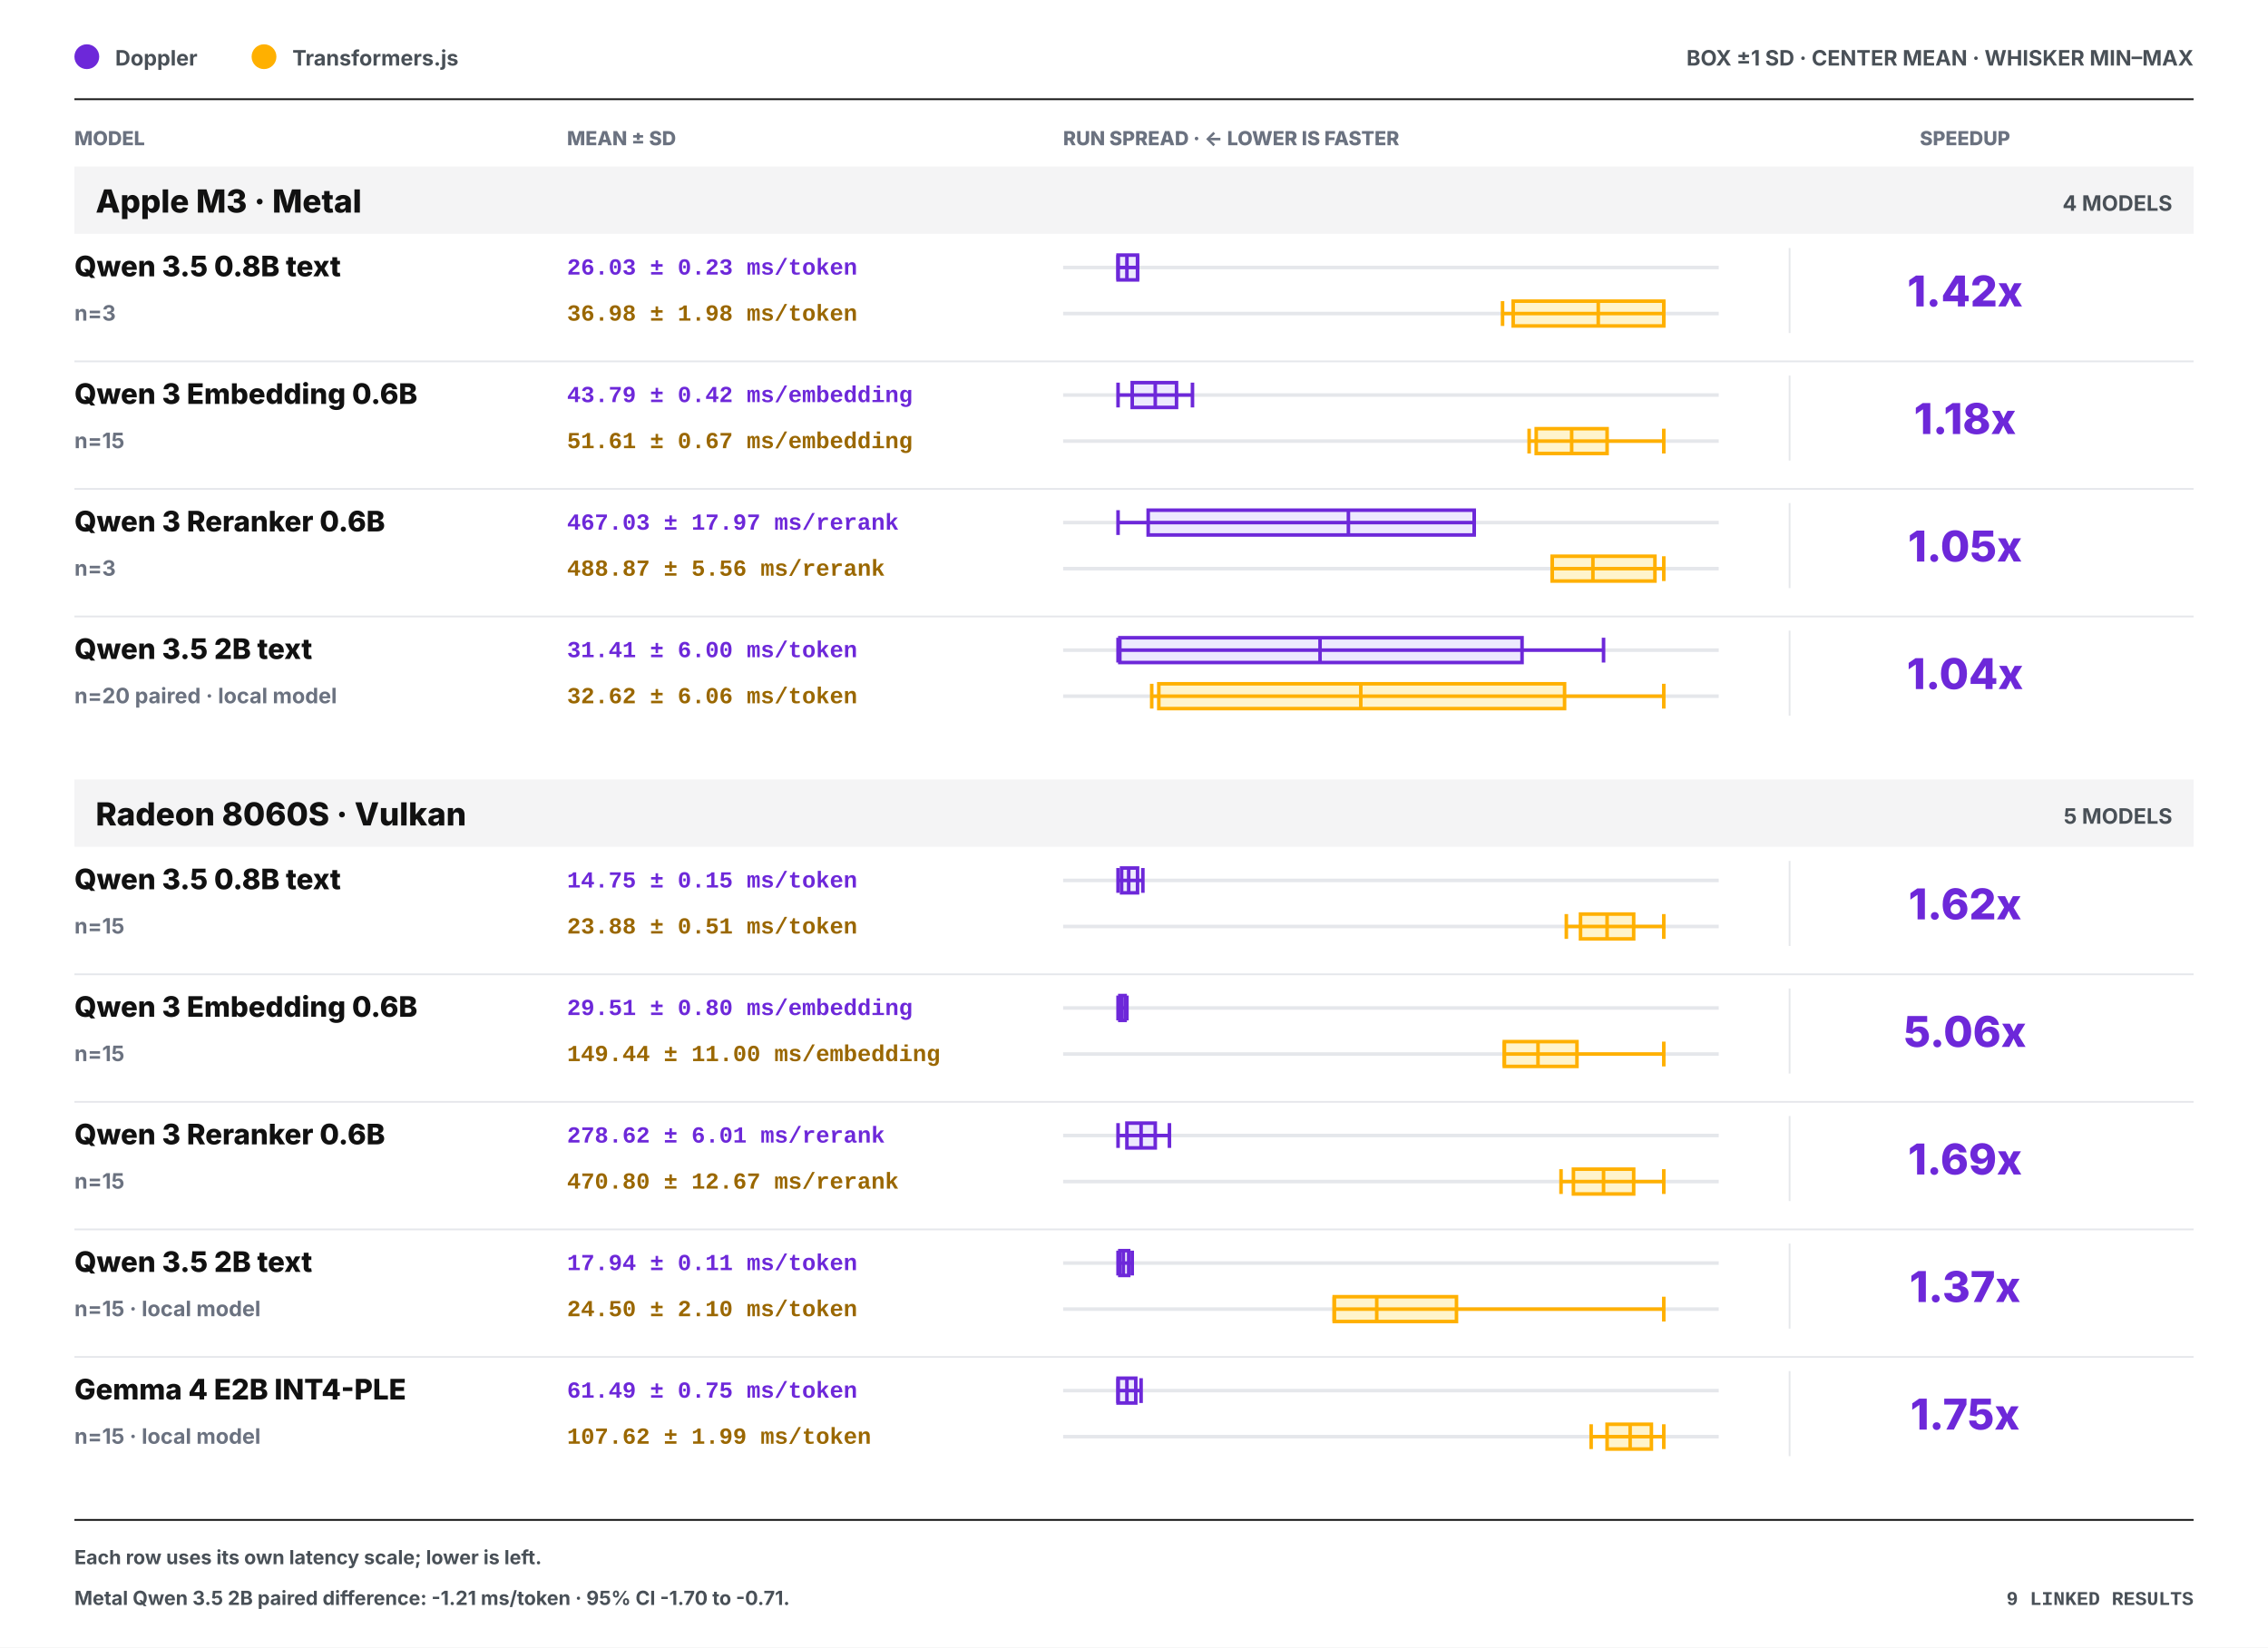
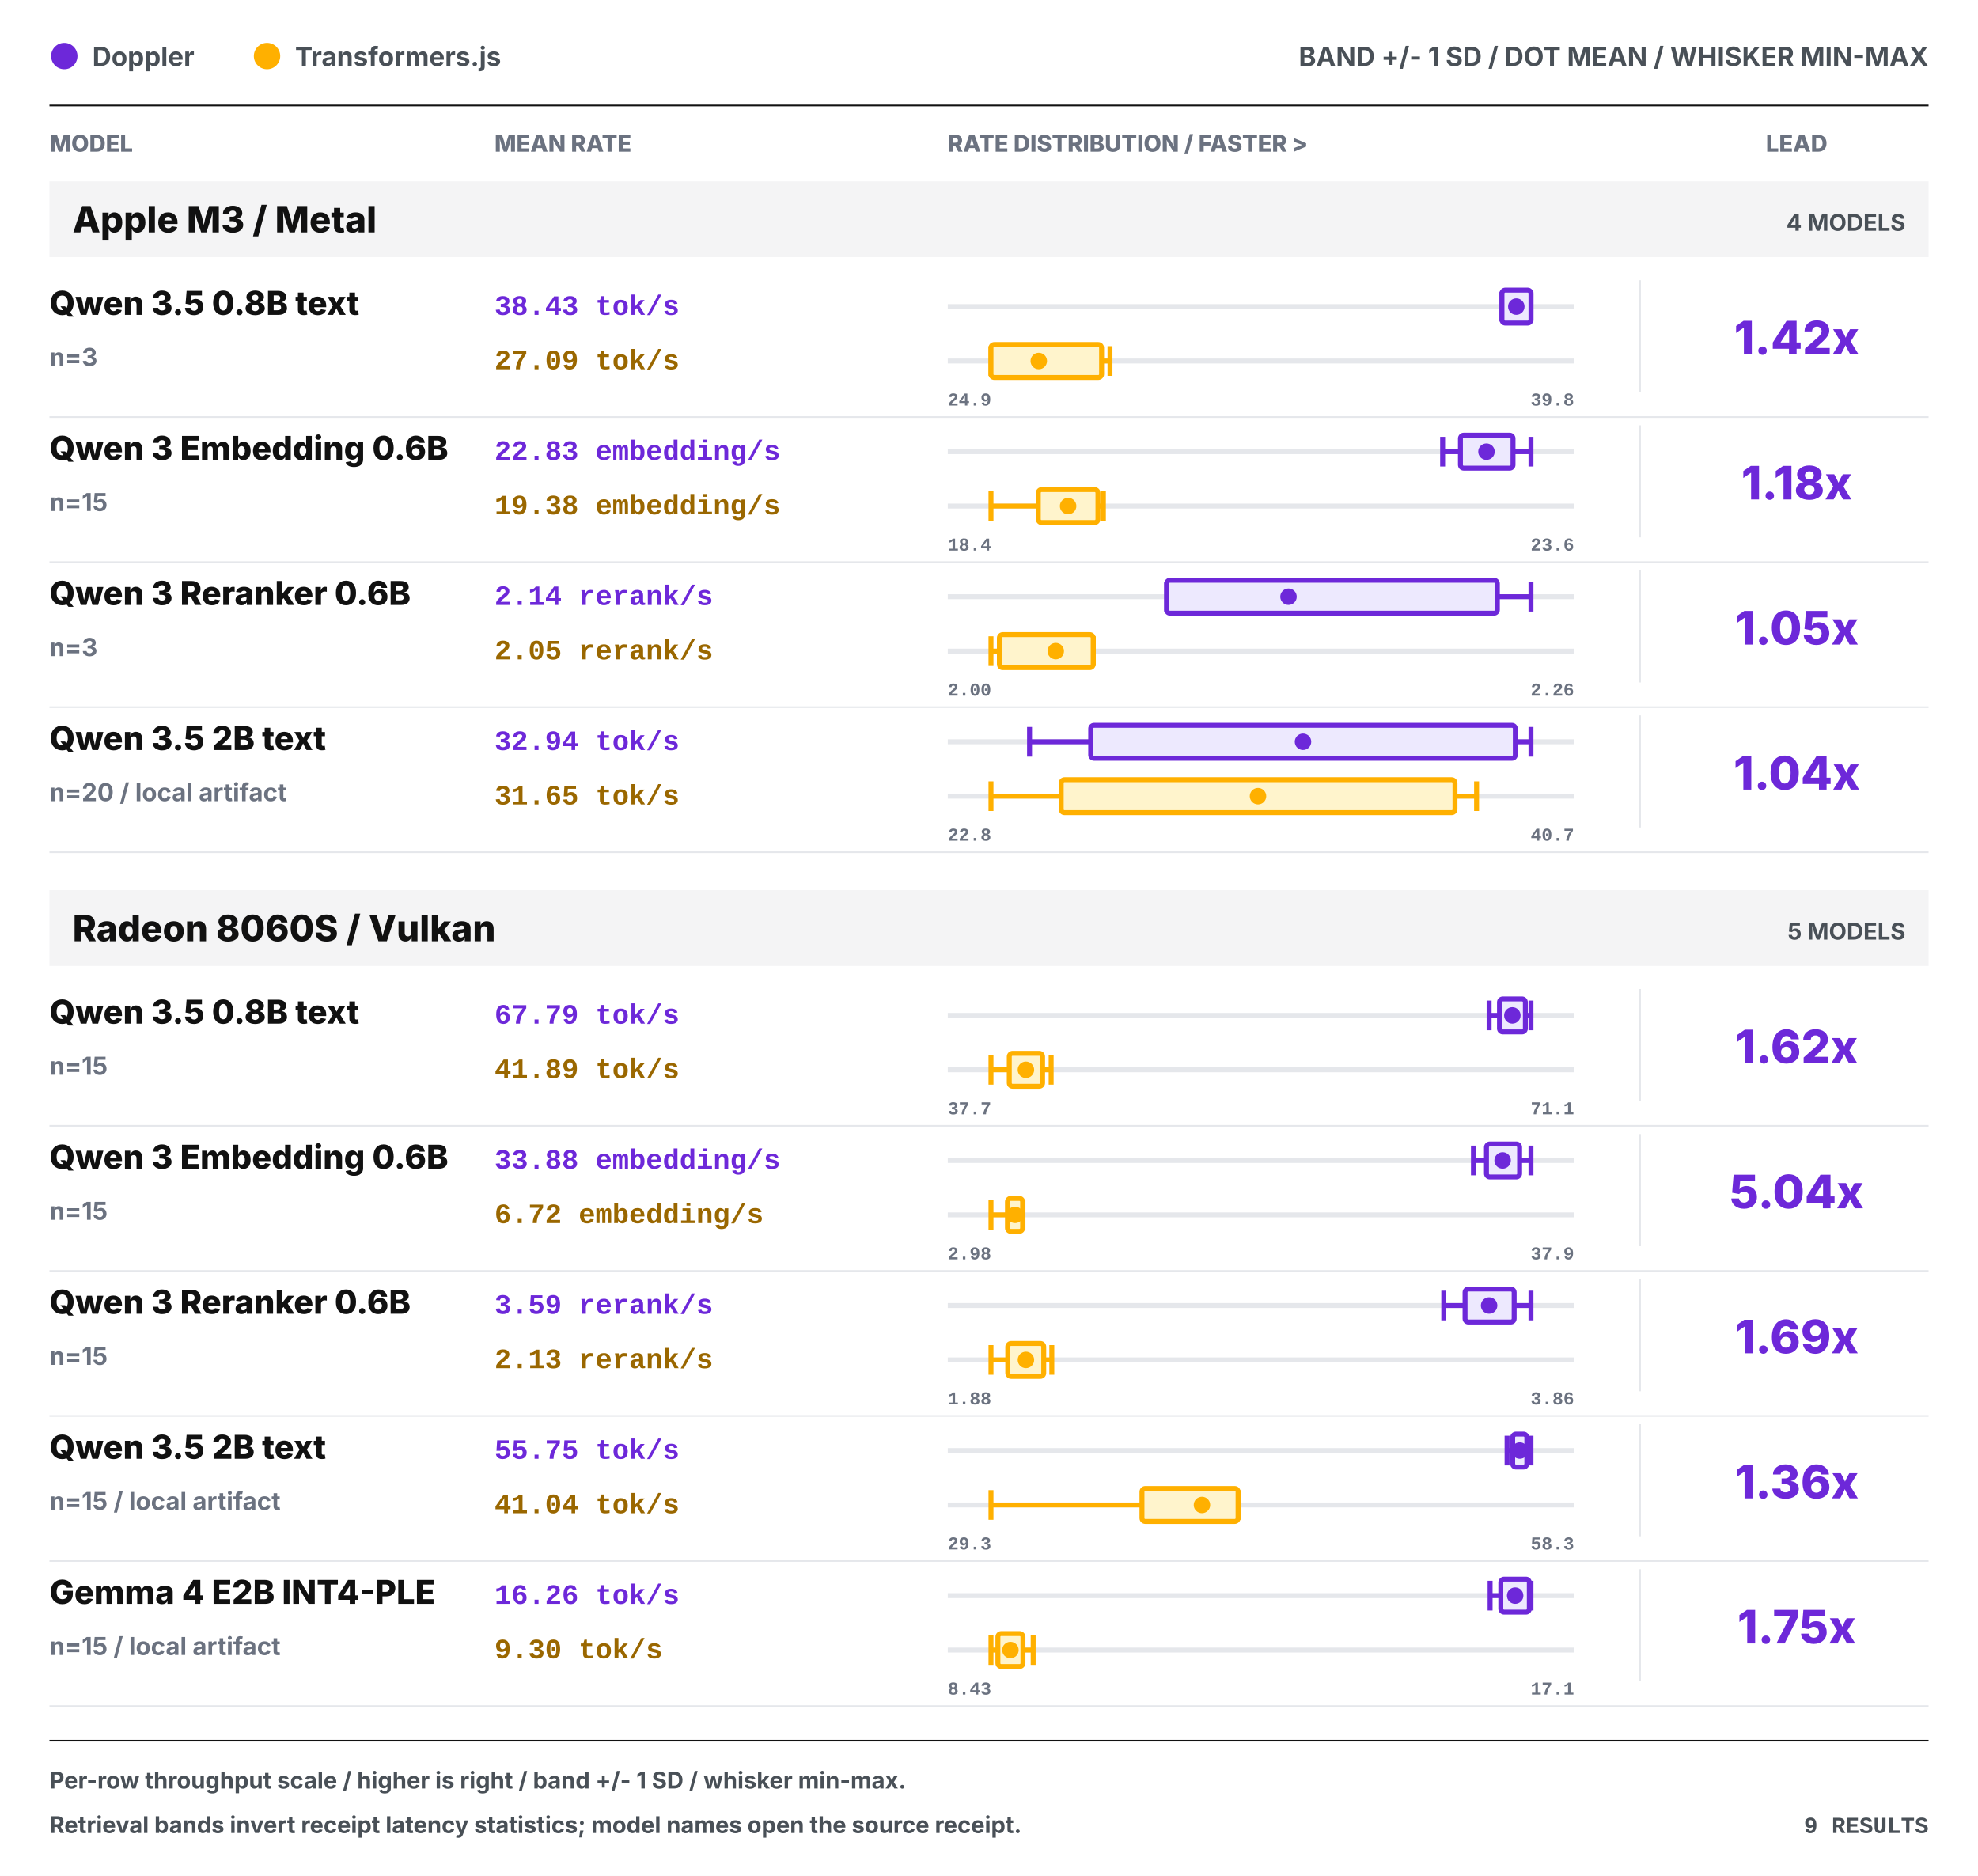
- <svg xmlns="http://www.w3.org/2000/svg" width="1280" height="930" viewBox="0 0 1280 930" role="img" aria-labelledby="title desc">
+ <svg xmlns="http://www.w3.org/2000/svg" width="1200" height="1138" viewBox="0 0 1200 1138" role="img" aria-labelledby="title desc">
  <defs>
    <style>
-     text{fill:#111;font-family:Inter,"Segoe UI","Helvetica Neue",Arial,sans-serif;letter-spacing:0}.mono{font-family:SFMono-Regular,Menlo,Consolas,"Liberation Mono",monospace}.legend{font-size:12px;font-weight:750;fill:#495057}.column{font-size:11px;font-weight:800;fill:#6b7280}.section{font-size:18px;font-weight:800}.section-detail{font-size:12px;font-weight:750;fill:#495057}.model{font-size:16px;font-weight:800}.detail{font-size:12px;font-weight:650;fill:#6b7280}.dv,.tv{font-size:13px;font-weight:800}.dv{fill:#6d28d9}.tv{fill:#9a6700}.ratio{font-size:24px;font-weight:800;fill:#6d28d9}.footer{font-size:11px;font-weight:650;fill:#495057}.band{fill:#f4f4f5}.row{stroke:#e5e7eb}.axis{stroke:#e5e7eb;stroke-width:2}.divider{stroke:#e5e7eb}.d-box{fill:#ede9fe;stroke:#6d28d9;stroke-width:2}.t-box{fill:#fff4cc;stroke:#ffb000;stroke-width:2}.d-mark{fill:none;stroke:#6d28d9;stroke-width:2}.t-mark{fill:none;stroke:#ffb000;stroke-width:2}
+     text{fill:#111;font-family:Inter,"Segoe UI","Helvetica Neue",Arial,sans-serif;letter-spacing:0}.mono{font-family:SFMono-Regular,Menlo,Consolas,"Liberation Mono",monospace}.legend{font-size:16px;font-weight:750;fill:#495057}.column{font-size:14px;font-weight:800;fill:#6b7280}.section{font-size:22px;font-weight:800}.section-detail{font-size:14px;font-weight:750;fill:#495057}.model{font-size:20px;font-weight:800}.detail{font-size:15px;font-weight:650;fill:#6b7280}.dv,.tv{font-size:17px;font-weight:800}.dv{fill:#6d28d9}.tv{fill:#9a6700}.ratio{font-size:28px;font-weight:800;fill:#6d28d9}.footer{font-size:14px;font-weight:650;fill:#495057}.scale{font-size:11px;font-weight:650;fill:#6b7280}.band{fill:#f4f4f5}.row{stroke:#e5e7eb}.axis{stroke:#e5e7eb;stroke-width:3}.divider{stroke:#e5e7eb}.d-box{fill:#ede9fe;stroke:#6d28d9;stroke-width:3}.t-box{fill:#fff4cc;stroke:#ffb000;stroke-width:3}.d-mark{fill:none;stroke:#6d28d9;stroke-width:3}.t-mark{fill:none;stroke:#ffb000;stroke-width:3}.d-dot{fill:#6d28d9}.t-dot{fill:#ffb000}.receipt:hover{text-decoration:underline}
  </style>
  </defs>
-   <rect width="1280" height="930" fill="#fff" />
-   <circle cx="49" cy="32" r="7" fill="#6d28d9" />
-   <text x="65" y="37" class="legend">Doppler</text>
-   <circle cx="149" cy="32" r="7" fill="#ffb000" />
-   <text x="165" y="37" class="legend">Transformers.js</text>
-   <text x="1238" y="37" text-anchor="end" class="legend">BOX ±1 SD · CENTER MEAN · WHISKER MIN–MAX</text>
-   <path d="M42 56H1238" stroke="#111" />
-   <text x="42" y="82" class="column">MODEL</text>
-   <text x="320" y="82" class="column">MEAN ± SD</text>
-   <text x="600" y="82" class="column">RUN SPREAD · ← LOWER IS FASTER</text>
-   <text x="1109" y="82" text-anchor="middle" class="column">SPEEDUP</text>
-   <rect x="42" y="94" width="1196" height="38" class="band" />
-   <text x="54" y="120" class="section">Apple M3 · Metal</text>
-   <text x="1226" y="119" text-anchor="end" class="section-detail">4 MODELS</text>
-   <text x="42" y="156" class="model">Qwen 3.5 0.8B text</text>
-   <text x="42" y="181" class="detail">n=3</text>
-   <text x="320" y="155" class="dv mono">26.03 ± 0.23 ms/token</text>
-   <text x="320" y="181" class="tv mono">36.98 ± 1.98 ms/token</text>
-   <path d="M600 151H970" class="axis" />
-   <rect x="631" y="144" width="11" height="14" class="d-box" />
-   <path d="M631 151H642M642 144v14M631 144v14M636 144v14" class="d-mark" />
-   <path d="M600 177H970" class="axis" />
-   <rect x="854" y="170" width="85" height="14" class="t-box" />
-   <path d="M848 177H939M939 170v14M848 170v14M902 170v14" class="t-mark" />
-   <path d="M1010 140V188" class="divider" />
-   <text x="1109" y="173" text-anchor="middle" class="ratio">1.42x</text>
-   <path d="M42 204H1238" class="row" />
-   <text x="42" y="228" class="model">Qwen 3 Embedding 0.6B</text>
-   <text x="42" y="253" class="detail">n=15</text>
-   <text x="320" y="227" class="dv mono">43.79 ± 0.42 ms/embedding</text>
-   <text x="320" y="253" class="tv mono">51.61 ± 0.67 ms/embedding</text>
-   <path d="M600 223H970" class="axis" />
-   <rect x="639" y="216" width="25" height="14" class="d-box" />
-   <path d="M631 223H673M673 216v14M631 216v14M652 216v14" class="d-mark" />
-   <path d="M600 249H970" class="axis" />
-   <rect x="867" y="242" width="40" height="14" class="t-box" />
-   <path d="M863 249H939M939 242v14M863 242v14M887 242v14" class="t-mark" />
-   <path d="M1010 212V260" class="divider" />
-   <text x="1109" y="245" text-anchor="middle" class="ratio">1.18x</text>
-   <path d="M42 276H1238" class="row" />
-   <text x="42" y="300" class="model">Qwen 3 Reranker 0.6B</text>
-   <text x="42" y="325" class="detail">n=3</text>
-   <text x="320" y="299" class="dv mono">467.03 ± 17.97 ms/rerank</text>
-   <text x="320" y="325" class="tv mono">488.87 ± 5.56 ms/rerank</text>
-   <path d="M600 295H970" class="axis" />
-   <rect x="648" y="288" width="184" height="14" class="d-box" />
-   <path d="M631 295H832M832 288v14M631 288v14M761 288v14" class="d-mark" />
-   <path d="M600 321H970" class="axis" />
-   <rect x="876" y="314" width="58" height="14" class="t-box" />
-   <path d="M876 321H939M939 314v14M876 314v14M899 314v14" class="t-mark" />
-   <path d="M1010 284V332" class="divider" />
-   <text x="1109" y="317" text-anchor="middle" class="ratio">1.05x</text>
-   <path d="M42 348H1238" class="row" />
-   <text x="42" y="372" class="model">Qwen 3.5 2B text</text>
-   <text x="42" y="397" class="detail">n=20 paired · local model</text>
-   <text x="320" y="371" class="dv mono">31.41 ± 6.00 ms/token</text>
-   <text x="320" y="397" class="tv mono">32.62 ± 6.06 ms/token</text>
-   <path d="M600 367H970" class="axis" />
-   <rect x="632" y="360" width="227" height="14" class="d-box" />
-   <path d="M631 367H905M905 360v14M631 360v14M745 360v14" class="d-mark" />
-   <path d="M600 393H970" class="axis" />
-   <rect x="654" y="386" width="229" height="14" class="t-box" />
-   <path d="M650 393H939M939 386v14M650 386v14M768 386v14" class="t-mark" />
-   <path d="M1010 356V404" class="divider" />
-   <text x="1109" y="389" text-anchor="middle" class="ratio">1.04x</text>
-   <rect x="42" y="440" width="1196" height="38" class="band" />
-   <text x="54" y="466" class="section">Radeon 8060S · Vulkan</text>
-   <text x="1226" y="465" text-anchor="end" class="section-detail">5 MODELS</text>
-   <text x="42" y="502" class="model">Qwen 3.5 0.8B text</text>
-   <text x="42" y="527" class="detail">n=15</text>
-   <text x="320" y="501" class="dv mono">14.75 ± 0.15 ms/token</text>
-   <text x="320" y="527" class="tv mono">23.88 ± 0.51 ms/token</text>
-   <path d="M600 497H970" class="axis" />
-   <rect x="633" y="490" width="9" height="14" class="d-box" />
-   <path d="M631 497H645M645 490v14M631 490v14M637 490v14" class="d-mark" />
-   <path d="M600 523H970" class="axis" />
-   <rect x="892" y="516" width="30" height="14" class="t-box" />
-   <path d="M884 523H939M939 516v14M884 516v14M907 516v14" class="t-mark" />
-   <path d="M1010 486V534" class="divider" />
-   <text x="1109" y="519" text-anchor="middle" class="ratio">1.62x</text>
-   <path d="M42 550H1238" class="row" />
-   <text x="42" y="574" class="model">Qwen 3 Embedding 0.6B</text>
-   <text x="42" y="599" class="detail">n=15</text>
-   <text x="320" y="573" class="dv mono">29.51 ± 0.80 ms/embedding</text>
-   <text x="320" y="599" class="tv mono">149.44 ± 11.00 ms/embedding</text>
-   <path d="M600 569H970" class="axis" />
-   <rect x="632" y="562" width="3" height="14" class="d-box" />
-   <path d="M631 569H636M636 562v14M631 562v14M633 562v14" class="d-mark" />
-   <path d="M600 595H970" class="axis" />
-   <rect x="849" y="588" width="41" height="14" class="t-box" />
-   <path d="M849 595H939M939 588v14M849 588v14M868 588v14" class="t-mark" />
-   <path d="M1010 558V606" class="divider" />
-   <text x="1109" y="591" text-anchor="middle" class="ratio">5.06x</text>
-   <path d="M42 622H1238" class="row" />
-   <text x="42" y="646" class="model">Qwen 3 Reranker 0.6B</text>
-   <text x="42" y="671" class="detail">n=15</text>
-   <text x="320" y="645" class="dv mono">278.62 ± 6.01 ms/rerank</text>
-   <text x="320" y="671" class="tv mono">470.80 ± 12.67 ms/rerank</text>
-   <path d="M600 641H970" class="axis" />
-   <rect x="636" y="634" width="16" height="14" class="d-box" />
-   <path d="M631 641H660M660 634v14M631 634v14M644 634v14" class="d-mark" />
-   <path d="M600 667H970" class="axis" />
-   <rect x="888" y="660" width="34" height="14" class="t-box" />
-   <path d="M881 667H939M939 660v14M881 660v14M905 660v14" class="t-mark" />
-   <path d="M1010 630V678" class="divider" />
-   <text x="1109" y="663" text-anchor="middle" class="ratio">1.69x</text>
-   <path d="M42 694H1238" class="row" />
-   <text x="42" y="718" class="model">Qwen 3.5 2B text</text>
-   <text x="42" y="743" class="detail">n=15 · local model</text>
-   <text x="320" y="717" class="dv mono">17.94 ± 0.11 ms/token</text>
-   <text x="320" y="743" class="tv mono">24.50 ± 2.10 ms/token</text>
-   <path d="M600 713H970" class="axis" />
-   <rect x="632" y="706" width="5" height="14" class="d-box" />
-   <path d="M631 713H639M639 706v14M631 706v14M634 706v14" class="d-mark" />
-   <path d="M600 739H970" class="axis" />
-   <rect x="753" y="732" width="69" height="14" class="t-box" />
-   <path d="M753 739H939M939 732v14M753 732v14M777 732v14" class="t-mark" />
-   <path d="M1010 702V750" class="divider" />
-   <text x="1109" y="735" text-anchor="middle" class="ratio">1.37x</text>
-   <path d="M42 766H1238" class="row" />
-   <text x="42" y="790" class="model">Gemma 4 E2B INT4-PLE</text>
-   <text x="42" y="815" class="detail">n=15 · local model</text>
-   <text x="320" y="789" class="dv mono">61.49 ± 0.75 ms/token</text>
-   <text x="320" y="815" class="tv mono">107.62 ± 1.99 ms/token</text>
-   <path d="M600 785H970" class="axis" />
-   <rect x="631" y="778" width="10" height="14" class="d-box" />
-   <path d="M631 785H644M644 778v14M631 778v14M636 778v14" class="d-mark" />
-   <path d="M600 811H970" class="axis" />
-   <rect x="907" y="804" width="25" height="14" class="t-box" />
-   <path d="M898 811H939M939 804v14M898 804v14M920 804v14" class="t-mark" />
-   <path d="M1010 774V822" class="divider" />
-   <text x="1109" y="807" text-anchor="middle" class="ratio">1.75x</text>
-   <path d="M42 858H1238" stroke="#111" />
-   <text x="42" y="883" class="footer">Each row uses its own latency scale; lower is left.</text>
-   <text x="42" y="906" class="footer">Metal Qwen 3.5 2B paired difference: -1.21 ms/token · 95% CI -1.70 to -0.71.</text>
-   <text x="1238" y="906" text-anchor="end" class="footer mono">9 LINKED RESULTS</text>
+   <rect width="1200" height="1138" fill="#fff" />
+   <circle cx="39" cy="34" r="8" fill="#6d28d9" />
+   <text x="56" y="40" class="legend">Doppler</text>
+   <circle cx="162" cy="34" r="8" fill="#ffb000" />
+   <text x="179" y="40" class="legend">Transformers.js</text>
+   <text x="1170" y="40" text-anchor="end" class="legend">BAND +/- 1 SD / DOT MEAN / WHISKER MIN-MAX</text>
+   <path d="M30 64H1170" stroke="#111" />
+   <text x="30" y="92" class="column">MODEL</text>
+   <text x="300" y="92" class="column">MEAN RATE</text>
+   <text x="575" y="92" class="column">RATE DISTRIBUTION / FASTER &gt;</text>
+   <text x="1090" y="92" text-anchor="middle" class="column">LEAD</text>
+   <rect x="30" y="110" width="1140" height="46" class="band" />
+   <text x="44" y="141" class="section">Apple M3 / Metal</text>
+   <text x="1156" y="140" text-anchor="end" class="section-detail">4 MODELS</text>
+   <g class="benchmark-row" data-receipt="benchmarks/vendors/results/compare_20260709T154633.json">
+     <a href="https://github.com/clocksmith/doppler/blob/main/benchmarks/vendors/results/compare_20260709T154633.json" target="_blank">
+       <text x="30" y="191" class="model receipt">Qwen 3.5 0.8B text</text>
+     </a>
+     <text x="30" y="222" class="detail">n=3</text>
+     <text x="300" y="191" class="dv mono">38.43 tok/s</text>
+     <text x="300" y="224" class="tv mono">27.09 tok/s</text>
+     <path d="M575 186H955" class="axis" />
+     <path d="M911.2 186H928.8 M911.2 177V195 M928.8 177V195" class="d-mark" />
+     <rect x="911.2" y="176" width="17.6" height="20" rx="2" class="d-box" />
+     <circle cx="919.9" cy="186" r="5" class="d-dot" />
+     <path d="M575 219H955" class="axis" />
+     <path d="M601.2 219H673.4 M601.2 210V228 M673.4 210V228" class="t-mark" />
+     <rect x="601.2" y="209" width="67.1" height="20" rx="2" class="t-box" />
+     <circle cx="630.2" cy="219" r="5" class="t-dot" />
+     <text x="575" y="246" class="scale mono">24.9</text>
+     <text x="955" y="246" text-anchor="end" class="scale mono">39.8</text>
+     <path d="M995 170V238" class="divider" />
+     <text x="1090" y="215" text-anchor="middle" class="ratio">1.42x</text>
+     <path d="M30 253H1170" class="row" />
+   </g>
+   <g class="benchmark-row" data-receipt="benchmarks/vendors/results/embedding_compare_qwen-3-embedding-0-6b-q4k-ehf16-af32_20260709T180853.json">
+     <a href="https://github.com/clocksmith/doppler/blob/main/benchmarks/vendors/results/embedding_compare_qwen-3-embedding-0-6b-q4k-ehf16-af32_20260709T180853.json" target="_blank">
+       <text x="30" y="279" class="model receipt">Qwen 3 Embedding 0.6B</text>
+     </a>
+     <text x="30" y="310" class="detail">n=15</text>
+     <text x="300" y="279" class="dv mono">22.83 embedding/s</text>
+     <text x="300" y="312" class="tv mono">19.38 embedding/s</text>
+     <path d="M575 274H955" class="axis" />
+     <path d="M875.2 274H928.8 M875.2 265V283 M928.8 265V283" class="d-mark" />
+     <rect x="886.0" y="264" width="31.9" height="20" rx="2" class="d-box" />
+     <circle cx="901.8" cy="274" r="5" class="d-dot" />
+     <path d="M575 307H955" class="axis" />
+     <path d="M601.2 307H669.4 M601.2 298V316 M669.4 298V316" class="t-mark" />
+     <rect x="629.9" y="297" width="36.2" height="20" rx="2" class="t-box" />
+     <circle cx="648.0" cy="307" r="5" class="t-dot" />
+     <text x="575" y="334" class="scale mono">18.4</text>
+     <text x="955" y="334" text-anchor="end" class="scale mono">23.6</text>
+     <path d="M995 258V326" class="divider" />
+     <text x="1090" y="303" text-anchor="middle" class="ratio">1.18x</text>
+     <path d="M30 341H1170" class="row" />
+   </g>
+   <g class="benchmark-row" data-receipt="benchmarks/vendors/results/rerank_compare_qwen-3-reranker-0-6b-q4k-ehf16-af32_20260709T192830.json">
+     <a href="https://github.com/clocksmith/doppler/blob/main/benchmarks/vendors/results/rerank_compare_qwen-3-reranker-0-6b-q4k-ehf16-af32_20260709T192830.json" target="_blank">
+       <text x="30" y="367" class="model receipt">Qwen 3 Reranker 0.6B</text>
+     </a>
+     <text x="30" y="398" class="detail">n=3</text>
+     <text x="300" y="367" class="dv mono">2.14 rerank/s</text>
+     <text x="300" y="400" class="tv mono">2.05 rerank/s</text>
+     <path d="M575 362H955" class="axis" />
+     <path d="M707.8 362H928.8 M707.8 353V371 M928.8 353V371" class="d-mark" />
+     <rect x="707.8" y="352" width="200.6" height="20" rx="2" class="d-box" />
+     <circle cx="781.7" cy="362" r="5" class="d-dot" />
+     <path d="M575 395H955" class="axis" />
+     <path d="M601.2 395H663.3 M601.2 386V404 M663.3 386V404" class="t-mark" />
+     <rect x="606.3" y="385" width="56.9" height="20" rx="2" class="t-box" />
+     <circle cx="640.5" cy="395" r="5" class="t-dot" />
+     <text x="575" y="422" class="scale mono">2.00</text>
+     <text x="955" y="422" text-anchor="end" class="scale mono">2.26</text>
+     <path d="M995 346V414" class="divider" />
+     <text x="1090" y="391" text-anchor="middle" class="ratio">1.05x</text>
+     <path d="M30 429H1170" class="row" />
+   </g>
+   <g class="benchmark-row" data-receipt="benchmarks/vendors/results/qwen35-2b-metal-paired-p256-d512-20260710.json">
+     <a href="https://github.com/clocksmith/doppler/blob/main/benchmarks/vendors/results/qwen35-2b-metal-paired-p256-d512-20260710.json" target="_blank">
+       <text x="30" y="455" class="model receipt">Qwen 3.5 2B text</text>
+     </a>
+     <text x="30" y="486" class="detail">n=20 / local artifact</text>
+     <text x="300" y="455" class="dv mono">32.94 tok/s</text>
+     <text x="300" y="488" class="tv mono">31.65 tok/s</text>
+     <path d="M575 450H955" class="axis" />
+     <path d="M624.6 450H928.8 M624.6 441V459 M928.8 441V459" class="d-mark" />
+     <rect x="661.7" y="440" width="257.6" height="20" rx="2" class="d-box" />
+     <circle cx="790.5" cy="450" r="5" class="d-dot" />
+     <path d="M575 483H955" class="axis" />
+     <path d="M601.2 483H895.8 M601.2 474V492 M895.8 474V492" class="t-mark" />
+     <rect x="643.8" y="473" width="238.9" height="20" rx="2" class="t-box" />
+     <circle cx="763.2" cy="483" r="5" class="t-dot" />
+     <text x="575" y="510" class="scale mono">22.8</text>
+     <text x="955" y="510" text-anchor="end" class="scale mono">40.7</text>
+     <path d="M995 434V502" class="divider" />
+     <text x="1090" y="479" text-anchor="middle" class="ratio">1.04x</text>
+     <path d="M30 517H1170" class="row" />
+   </g>
+   <rect x="30" y="540" width="1140" height="46" class="band" />
+   <text x="44" y="571" class="section">Radeon 8060S / Vulkan</text>
+   <text x="1156" y="570" text-anchor="end" class="section-detail">5 MODELS</text>
+   <g class="benchmark-row" data-receipt="benchmarks/vendors/results/compare_20260707T153509.json">
+     <a href="https://github.com/clocksmith/doppler/blob/main/benchmarks/vendors/results/compare_20260707T153509.json" target="_blank">
+       <text x="30" y="621" class="model receipt">Qwen 3.5 0.8B text</text>
+     </a>
+     <text x="30" y="652" class="detail">n=15</text>
+     <text x="300" y="621" class="dv mono">67.79 tok/s</text>
+     <text x="300" y="654" class="tv mono">41.89 tok/s</text>
+     <path d="M575 616H955" class="axis" />
+     <path d="M903.4 616H928.8 M903.4 607V625 M928.8 607V625" class="d-mark" />
+     <rect x="909.7" y="606" width="15.7" height="20" rx="2" class="d-box" />
+     <circle cx="917.5" cy="616" r="5" class="d-dot" />
+     <path d="M575 649H955" class="axis" />
+     <path d="M601.2 649H637.7 M601.2 640V658 M637.7 640V658" class="t-mark" />
+     <rect x="612.3" y="639" width="20.2" height="20" rx="2" class="t-box" />
+     <circle cx="622.4" cy="649" r="5" class="t-dot" />
+     <text x="575" y="676" class="scale mono">37.7</text>
+     <text x="955" y="676" text-anchor="end" class="scale mono">71.1</text>
+     <path d="M995 600V668" class="divider" />
+     <text x="1090" y="645" text-anchor="middle" class="ratio">1.62x</text>
+     <path d="M30 683H1170" class="row" />
+   </g>
+   <g class="benchmark-row" data-receipt="benchmarks/vendors/results/embedding_compare_qwen-3-embedding-0-6b-q4k-ehf16-af32_20260710T011455.json">
+     <a href="https://github.com/clocksmith/doppler/blob/main/benchmarks/vendors/results/embedding_compare_qwen-3-embedding-0-6b-q4k-ehf16-af32_20260710T011455.json" target="_blank">
+       <text x="30" y="709" class="model receipt">Qwen 3 Embedding 0.6B</text>
+     </a>
+     <text x="30" y="740" class="detail">n=15</text>
+     <text x="300" y="709" class="dv mono">33.88 embedding/s</text>
+     <text x="300" y="742" class="tv mono">6.72 embedding/s</text>
+     <path d="M575 704H955" class="axis" />
+     <path d="M893.9 704H928.8 M893.9 695V713 M928.8 695V713" class="d-mark" />
+     <rect x="901.8" y="694" width="20.1" height="20" rx="2" class="d-box" />
+     <circle cx="911.6" cy="704" r="5" class="d-dot" />
+     <path d="M575 737H955" class="axis" />
+     <path d="M601.2 737H620.6 M601.2 728V746 M620.6 728V746" class="t-mark" />
+     <rect x="611.2" y="727" width="9.2" height="20" rx="2" class="t-box" />
+     <circle cx="615.8" cy="737" r="5" class="t-dot" />
+     <text x="575" y="764" class="scale mono">2.98</text>
+     <text x="955" y="764" text-anchor="end" class="scale mono">37.9</text>
+     <path d="M995 688V756" class="divider" />
+     <text x="1090" y="733" text-anchor="middle" class="ratio">5.04x</text>
+     <path d="M30 771H1170" class="row" />
+   </g>
+   <g class="benchmark-row" data-receipt="benchmarks/vendors/results/rerank_compare_qwen-3-reranker-0-6b-q4k-ehf16-af32_20260710T014450.json">
+     <a href="https://github.com/clocksmith/doppler/blob/main/benchmarks/vendors/results/rerank_compare_qwen-3-reranker-0-6b-q4k-ehf16-af32_20260710T014450.json" target="_blank">
+       <text x="30" y="797" class="model receipt">Qwen 3 Reranker 0.6B</text>
+     </a>
+     <text x="30" y="828" class="detail">n=15</text>
+     <text x="300" y="797" class="dv mono">3.59 rerank/s</text>
+     <text x="300" y="830" class="tv mono">2.13 rerank/s</text>
+     <path d="M575 792H955" class="axis" />
+     <path d="M875.9 792H928.8 M875.9 783V801 M928.8 783V801" class="d-mark" />
+     <rect x="888.8" y="782" width="29.8" height="20" rx="2" class="d-box" />
+     <circle cx="903.4" cy="792" r="5" class="d-dot" />
+     <path d="M575 825H955" class="axis" />
+     <path d="M601.2 825H638.1 M601.2 816V834 M638.1 816V834" class="t-mark" />
+     <rect x="611.4" y="815" width="21.8" height="20" rx="2" class="t-box" />
+     <circle cx="622.4" cy="825" r="5" class="t-dot" />
+     <text x="575" y="852" class="scale mono">1.88</text>
+     <text x="955" y="852" text-anchor="end" class="scale mono">3.86</text>
+     <path d="M995 776V844" class="divider" />
+     <text x="1090" y="821" text-anchor="middle" class="ratio">1.69x</text>
+     <path d="M30 859H1170" class="row" />
+   </g>
+   <g class="benchmark-row" data-receipt="benchmarks/vendors/results/compare_20260707T161623.json">
+     <a href="https://github.com/clocksmith/doppler/blob/main/benchmarks/vendors/results/compare_20260707T161623.json" target="_blank">
+       <text x="30" y="885" class="model receipt">Qwen 3.5 2B text</text>
+     </a>
+     <text x="30" y="916" class="detail">n=15 / local artifact</text>
+     <text x="300" y="885" class="dv mono">55.75 tok/s</text>
+     <text x="300" y="918" class="tv mono">41.04 tok/s</text>
+     <path d="M575 880H955" class="axis" />
+     <path d="M914.3 880H928.8 M914.3 871V889 M928.8 871V889" class="d-mark" />
+     <rect x="917.7" y="870" width="8.6" height="20" rx="2" class="d-box" />
+     <circle cx="922.0" cy="880" r="5" class="d-dot" />
+     <path d="M575 913H955" class="axis" />
+     <path d="M601.2 913H751.2 M601.2 904V922 M751.2 904V922" class="t-mark" />
+     <rect x="692.8" y="903" width="58.3" height="20" rx="2" class="t-box" />
+     <circle cx="729.2" cy="913" r="5" class="t-dot" />
+     <text x="575" y="940" class="scale mono">29.3</text>
+     <text x="955" y="940" text-anchor="end" class="scale mono">58.3</text>
+     <path d="M995 864V932" class="divider" />
+     <text x="1090" y="909" text-anchor="middle" class="ratio">1.36x</text>
+     <path d="M30 947H1170" class="row" />
+   </g>
+   <g class="benchmark-row" data-receipt="benchmarks/vendors/results/compare_20260707T170557.json">
+     <a href="https://github.com/clocksmith/doppler/blob/main/benchmarks/vendors/results/compare_20260707T170557.json" target="_blank">
+       <text x="30" y="973" class="model receipt">Gemma 4 E2B INT4-PLE</text>
+     </a>
+     <text x="30" y="1004" class="detail">n=15 / local artifact</text>
+     <text x="300" y="973" class="dv mono">16.26 tok/s</text>
+     <text x="300" y="1006" class="tv mono">9.30 tok/s</text>
+     <path d="M575 968H955" class="axis" />
+     <path d="M904.0 968H928.8 M904.0 959V977 M928.8 959V977" class="d-mark" />
+     <rect x="910.5" y="958" width="17.3" height="20" rx="2" class="d-box" />
+     <circle cx="919.2" cy="968" r="5" class="d-dot" />
+     <path d="M575 1001H955" class="axis" />
+     <path d="M601.2 1001H626.8 M601.2 992V1010 M626.8 992V1010" class="t-mark" />
+     <rect x="605.4" y="991" width="15.2" height="20" rx="2" class="t-box" />
+     <circle cx="613.0" cy="1001" r="5" class="t-dot" />
+     <text x="575" y="1028" class="scale mono">8.43</text>
+     <text x="955" y="1028" text-anchor="end" class="scale mono">17.1</text>
+     <path d="M995 952V1020" class="divider" />
+     <text x="1090" y="997" text-anchor="middle" class="ratio">1.75x</text>
+     <path d="M30 1035H1170" class="row" />
+   </g>
+   <path d="M30 1056H1170" stroke="#111" />
+   <text x="30" y="1085" class="footer">Per-row throughput scale / higher is right / band +/- 1 SD / whisker min-max.</text>
+   <text x="30" y="1112" class="footer">Retrieval bands invert receipt latency statistics; model names open the source receipt.</text>
+   <text x="1170" y="1112" text-anchor="end" class="footer mono">9 RESULTS</text>
</svg>
